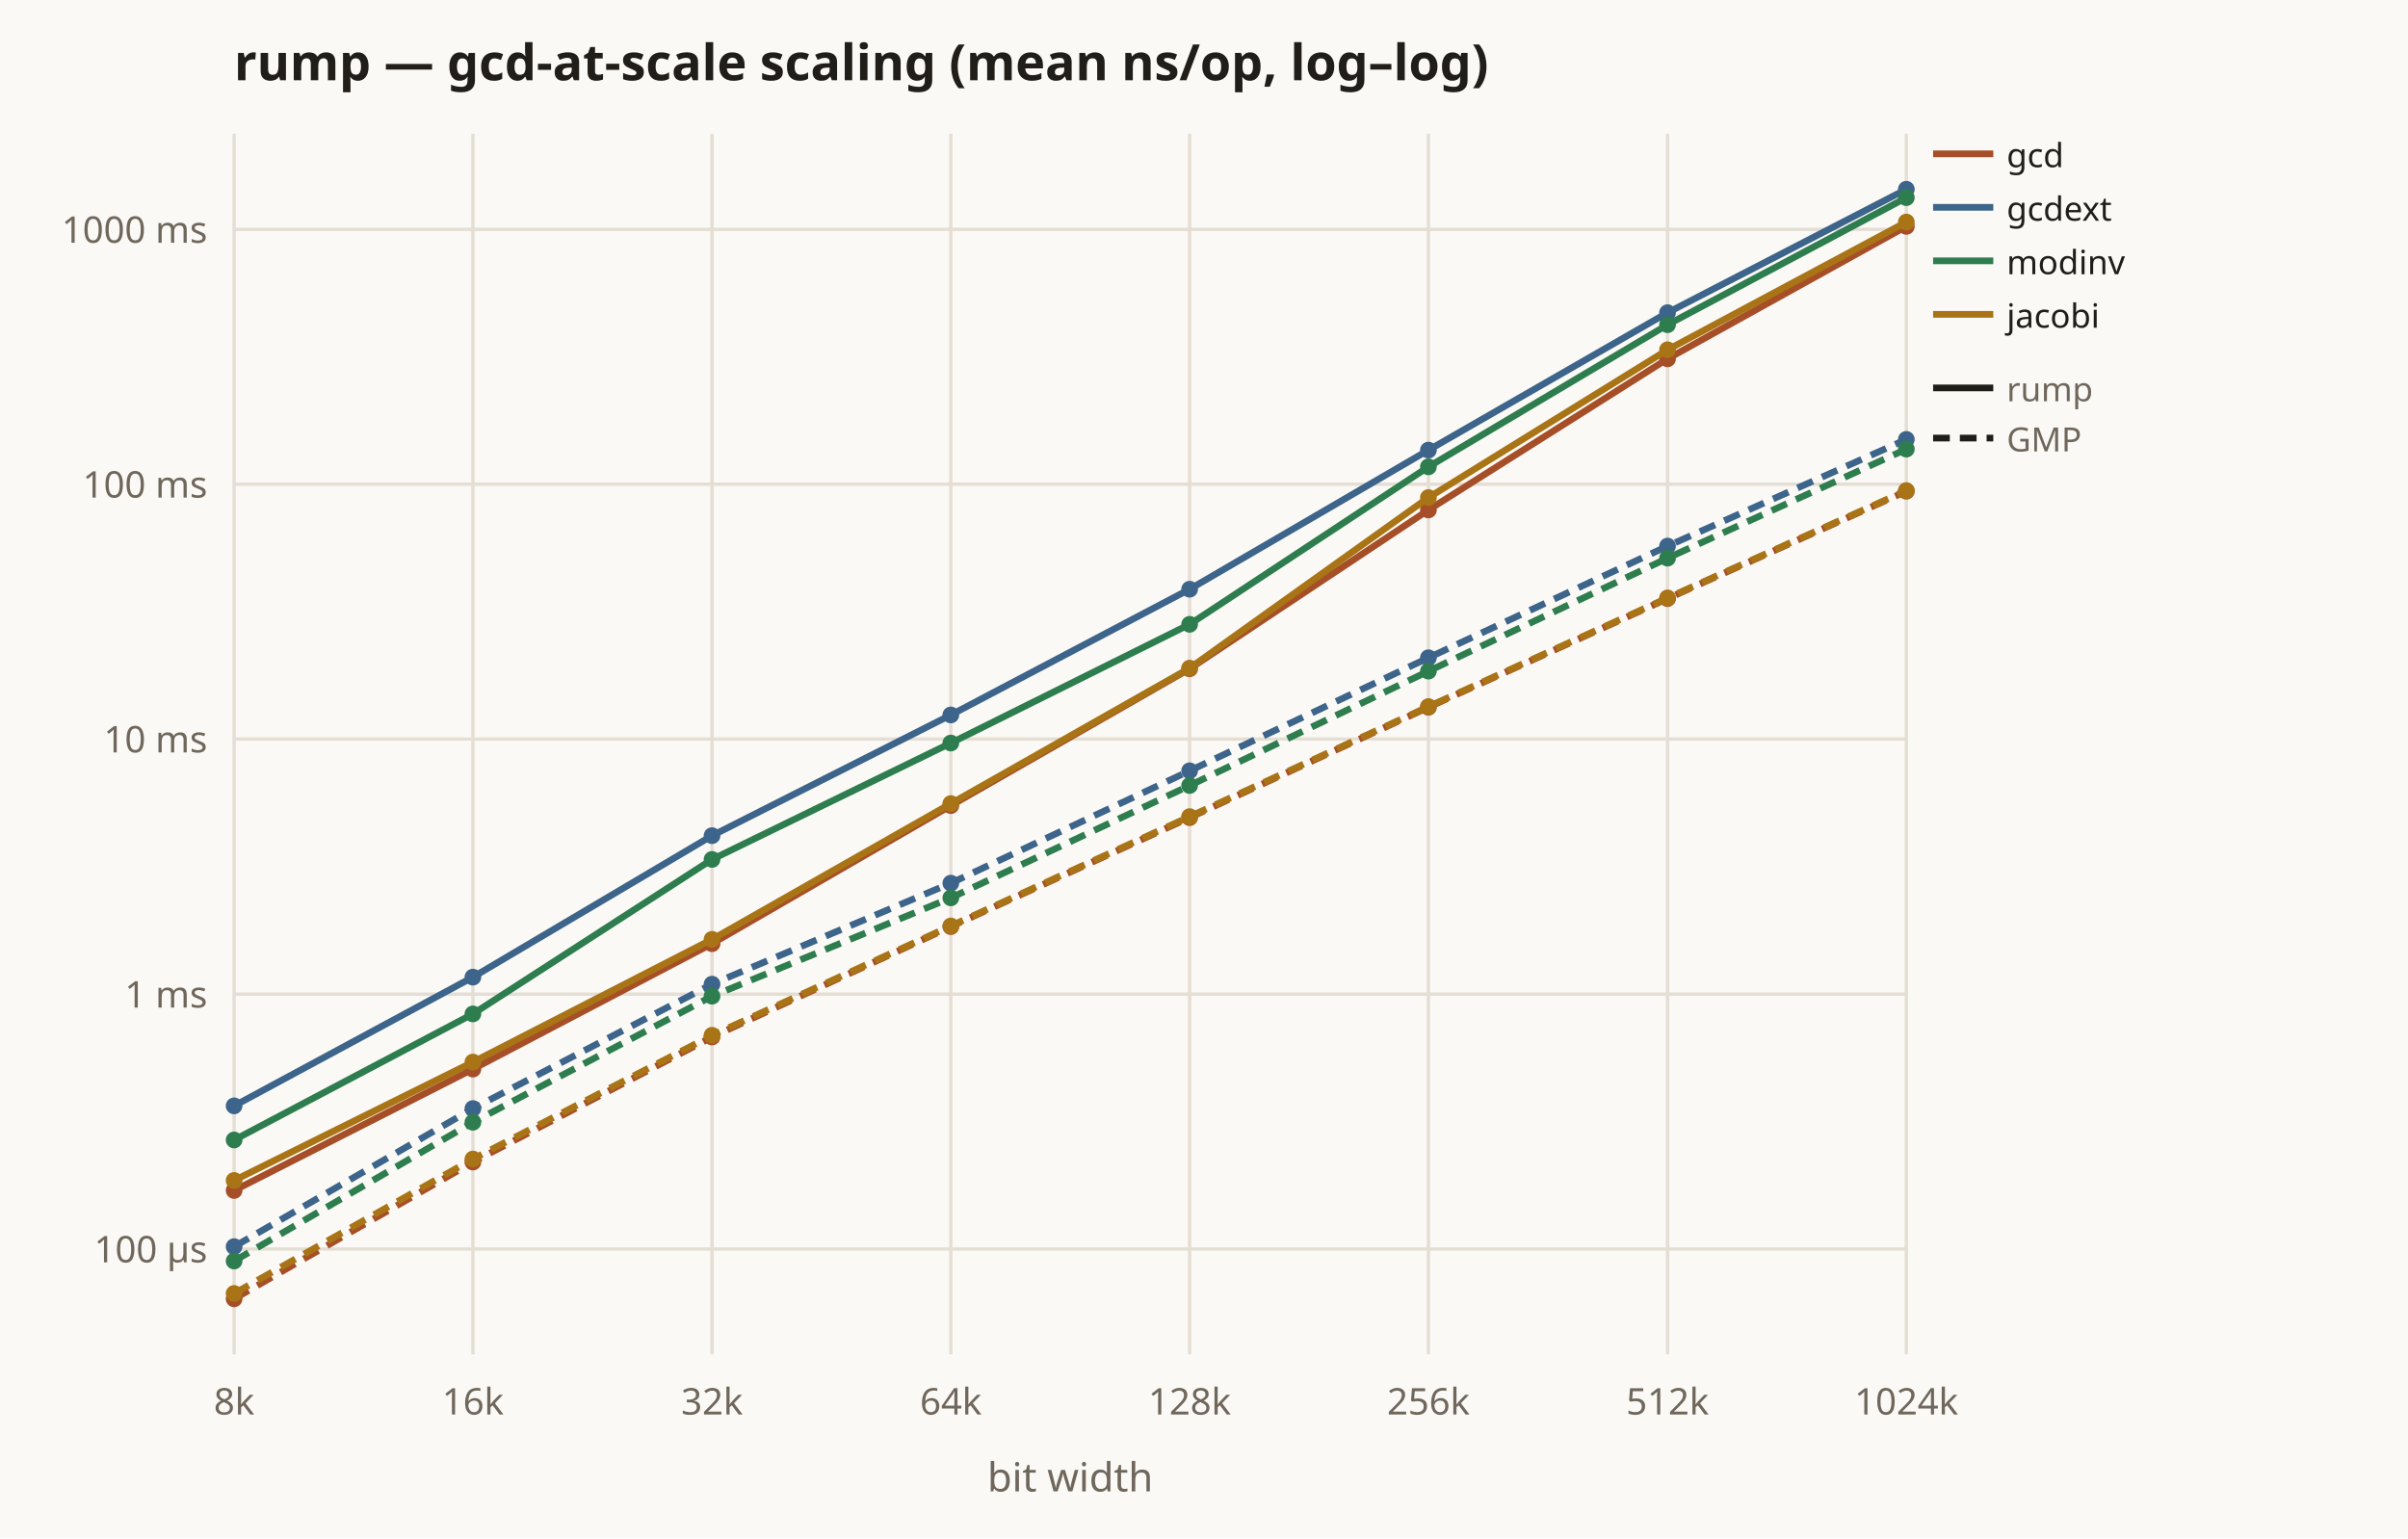
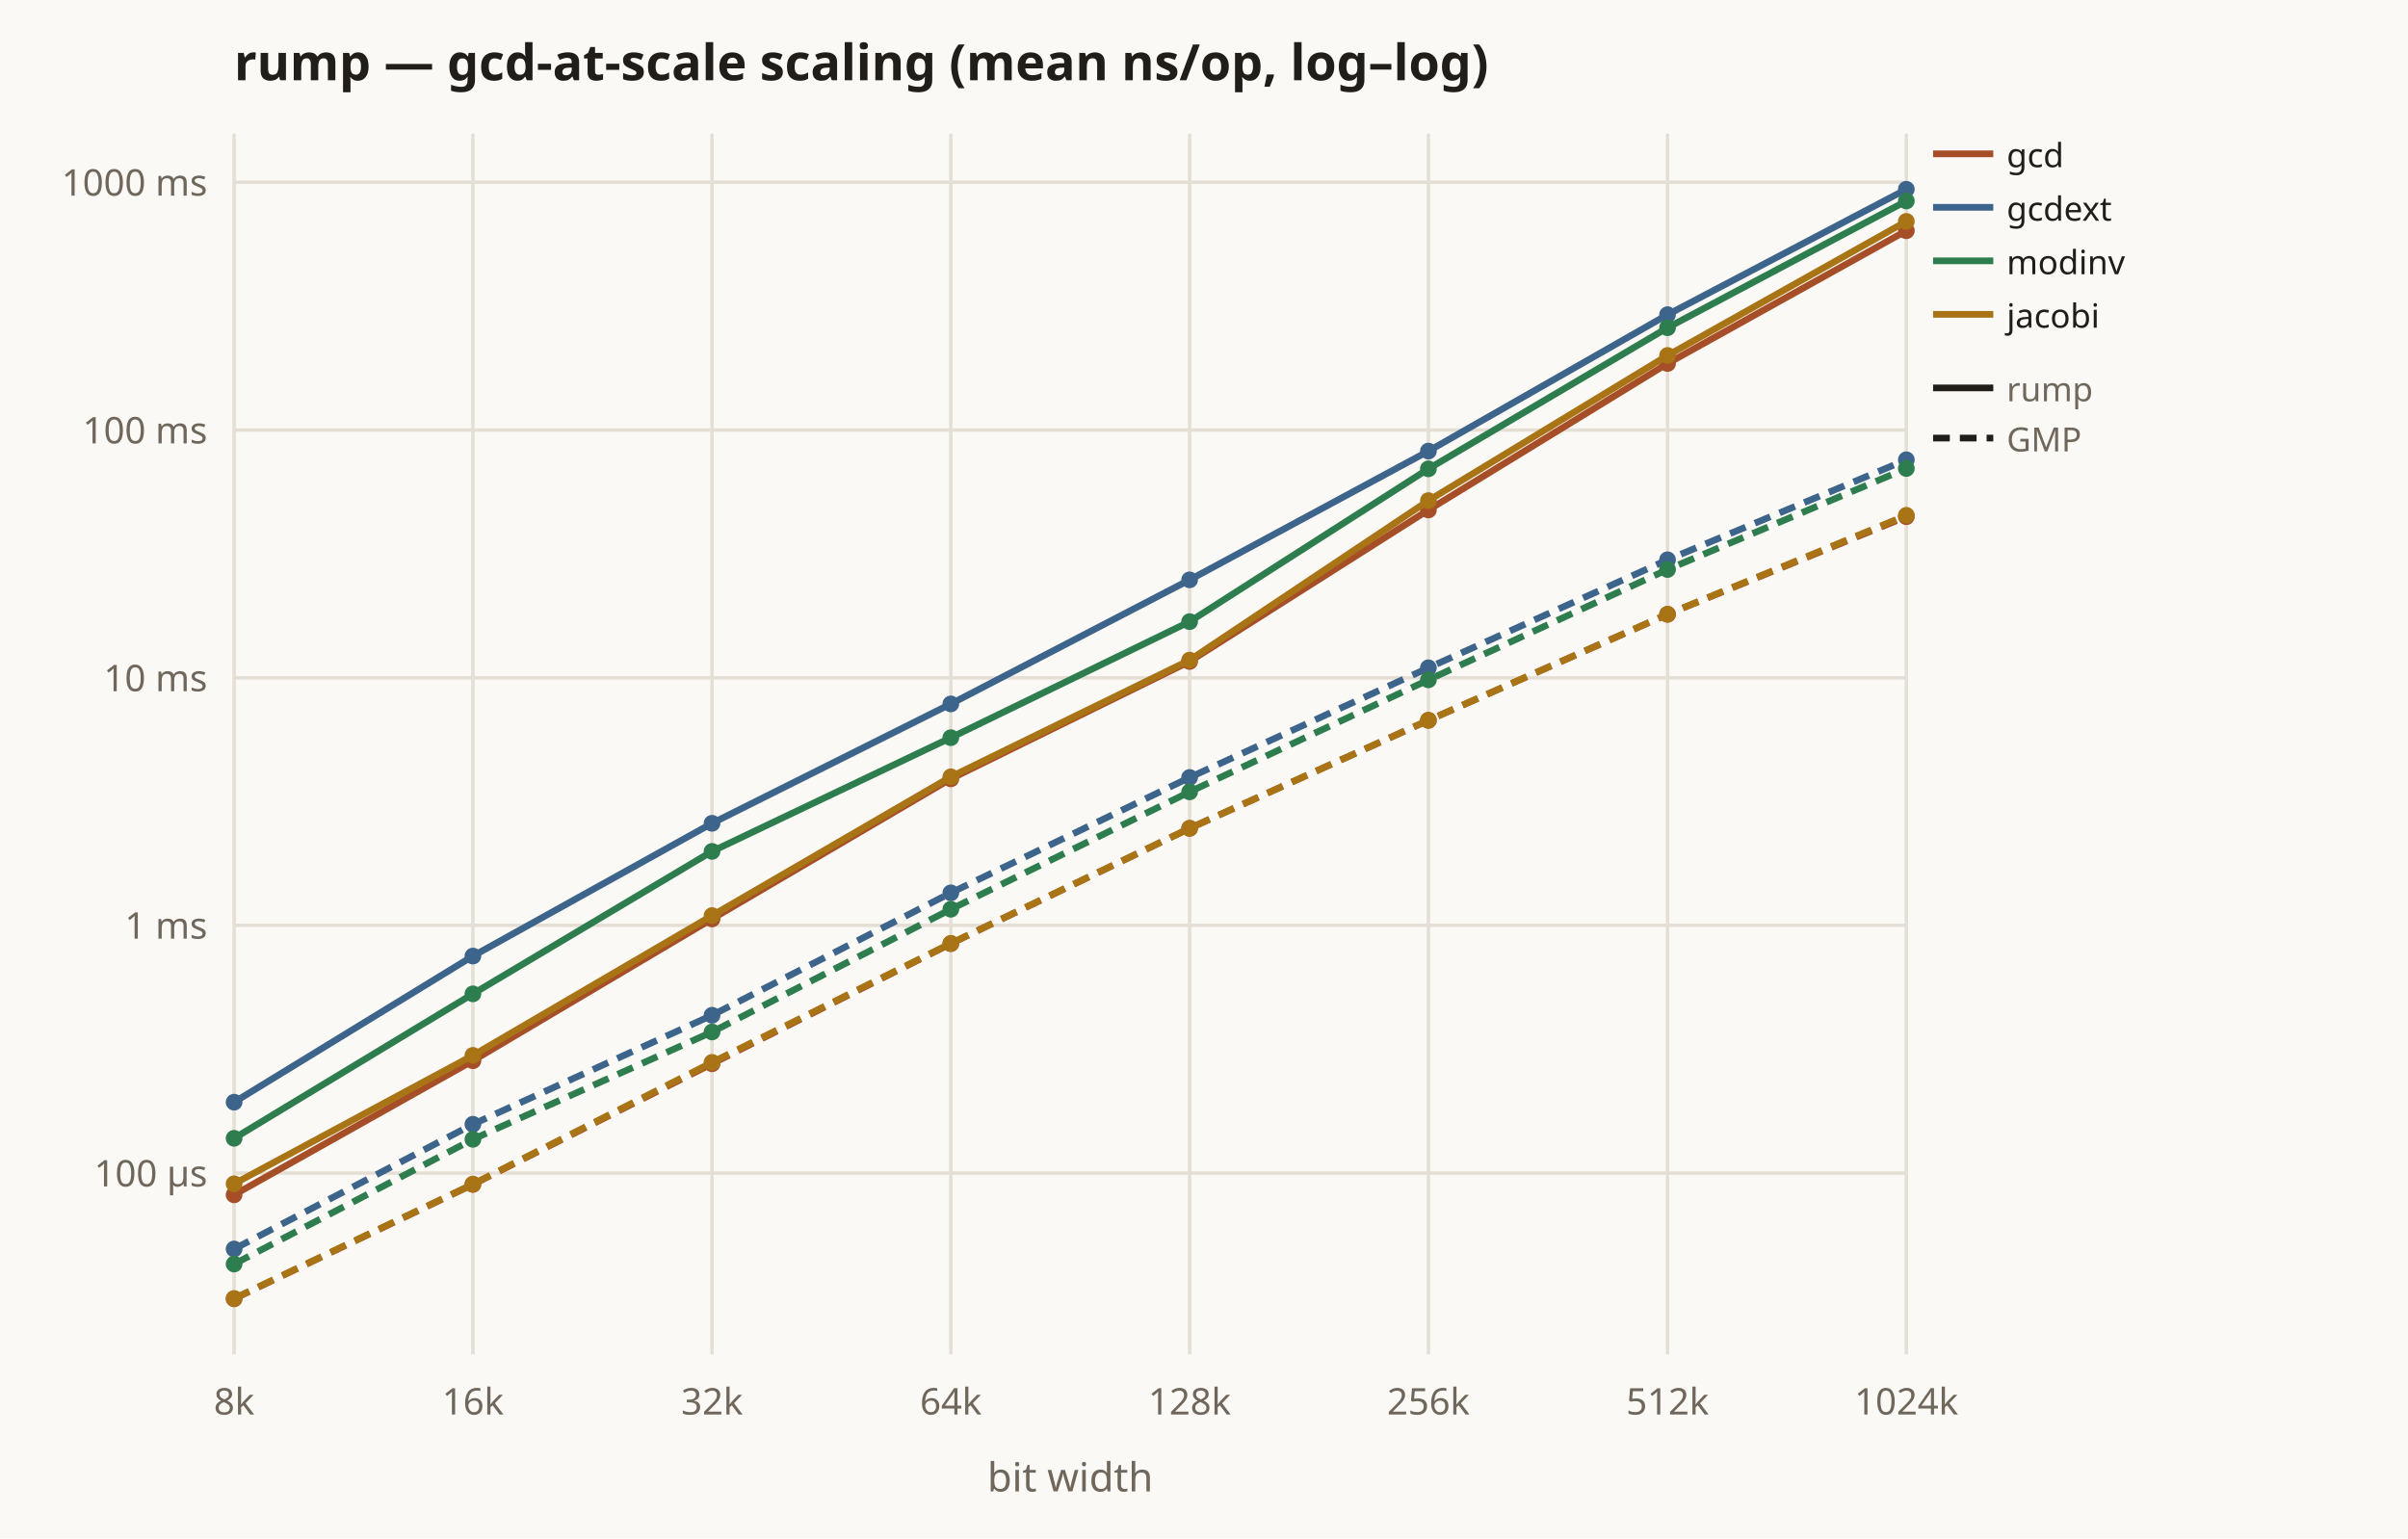
<svg xmlns="http://www.w3.org/2000/svg" width="720" height="460" viewBox="0 0 720 460" font-family="system-ui,sans-serif">
  <rect width="720" height="460" fill="#FBF9F5" />
  <text x="70" y="24" font-size="15" font-weight="600" fill="#211E19">rump — gcd-at-scale scaling (mean ns/op, log–log)</text>
  <line x1="70.0" y1="40" x2="70.0" y2="405" stroke="#E4DED4" />
  <text x="70.0" y="423" font-size="11" fill="#6F675C" text-anchor="middle">8k</text>
  <line x1="141.4" y1="40" x2="141.4" y2="405" stroke="#E4DED4" />
  <text x="141.4" y="423" font-size="11" fill="#6F675C" text-anchor="middle">16k</text>
  <line x1="212.9" y1="40" x2="212.9" y2="405" stroke="#E4DED4" />
  <text x="212.9" y="423" font-size="11" fill="#6F675C" text-anchor="middle">32k</text>
  <line x1="284.3" y1="40" x2="284.3" y2="405" stroke="#E4DED4" />
  <text x="284.3" y="423" font-size="11" fill="#6F675C" text-anchor="middle">64k</text>
  <line x1="355.7" y1="40" x2="355.7" y2="405" stroke="#E4DED4" />
  <text x="355.7" y="423" font-size="11" fill="#6F675C" text-anchor="middle">128k</text>
  <line x1="427.1" y1="40" x2="427.1" y2="405" stroke="#E4DED4" />
  <text x="427.1" y="423" font-size="11" fill="#6F675C" text-anchor="middle">256k</text>
  <line x1="498.6" y1="40" x2="498.6" y2="405" stroke="#E4DED4" />
  <text x="498.6" y="423" font-size="11" fill="#6F675C" text-anchor="middle">512k</text>
  <line x1="570.0" y1="40" x2="570.0" y2="405" stroke="#E4DED4" />
  <text x="570.0" y="423" font-size="11" fill="#6F675C" text-anchor="middle">1024k</text>
  <text x="320" y="446" font-size="12" fill="#6F675C" text-anchor="middle">bit width</text>
-   <line x1="70" y1="373.5" x2="570" y2="373.5" stroke="#E4DED4" />
-   <text x="62" y="377.5" font-size="11" fill="#6F675C" text-anchor="end">100 µs</text>
-   <line x1="70" y1="297.3" x2="570" y2="297.3" stroke="#E4DED4" />
-   <text x="62" y="301.3" font-size="11" fill="#6F675C" text-anchor="end">1 ms</text>
-   <line x1="70" y1="221.0" x2="570" y2="221.0" stroke="#E4DED4" />
-   <text x="62" y="225.0" font-size="11" fill="#6F675C" text-anchor="end">10 ms</text>
-   <line x1="70" y1="144.8" x2="570" y2="144.8" stroke="#E4DED4" />
-   <text x="62" y="148.8" font-size="11" fill="#6F675C" text-anchor="end">100 ms</text>
-   <line x1="70" y1="68.6" x2="570" y2="68.6" stroke="#E4DED4" />
-   <text x="62" y="72.6" font-size="11" fill="#6F675C" text-anchor="end">1000 ms</text>
-   <path d="M70.0,356.0 L141.4,319.7 L212.9,282.2 L284.3,240.9 L355.7,200.0 L427.1,152.5 L498.6,107.3 L570.0,67.7" fill="none" stroke="#A64E28" stroke-width="2" />
-   <circle cx="70.0" cy="356.0" r="2.5" fill="#A64E28" />
-   <circle cx="141.4" cy="319.7" r="2.5" fill="#A64E28" />
-   <circle cx="212.9" cy="282.2" r="2.5" fill="#A64E28" />
-   <circle cx="284.3" cy="240.9" r="2.5" fill="#A64E28" />
-   <circle cx="355.7" cy="200.0" r="2.5" fill="#A64E28" />
+   <line x1="70" y1="350.8" x2="570" y2="350.8" stroke="#E4DED4" />
+   <text x="62" y="354.8" font-size="11" fill="#6F675C" text-anchor="end">100 µs</text>
+   <line x1="70" y1="276.7" x2="570" y2="276.7" stroke="#E4DED4" />
+   <text x="62" y="280.7" font-size="11" fill="#6F675C" text-anchor="end">1 ms</text>
+   <line x1="70" y1="202.7" x2="570" y2="202.7" stroke="#E4DED4" />
+   <text x="62" y="206.7" font-size="11" fill="#6F675C" text-anchor="end">10 ms</text>
+   <line x1="70" y1="128.6" x2="570" y2="128.6" stroke="#E4DED4" />
+   <text x="62" y="132.6" font-size="11" fill="#6F675C" text-anchor="end">100 ms</text>
+   <line x1="70" y1="54.5" x2="570" y2="54.5" stroke="#E4DED4" />
+   <text x="62" y="58.5" font-size="11" fill="#6F675C" text-anchor="end">1000 ms</text>
+   <path d="M70.0,357.3 L141.4,317.2 L212.9,274.8 L284.3,232.9 L355.7,197.8 L427.1,152.5 L498.6,108.7 L570.0,69.0" fill="none" stroke="#A64E28" stroke-width="2" />
+   <circle cx="70.0" cy="357.3" r="2.5" fill="#A64E28" />
+   <circle cx="141.4" cy="317.2" r="2.5" fill="#A64E28" />
+   <circle cx="212.9" cy="274.8" r="2.5" fill="#A64E28" />
+   <circle cx="284.3" cy="232.9" r="2.5" fill="#A64E28" />
+   <circle cx="355.7" cy="197.8" r="2.5" fill="#A64E28" />
  <circle cx="427.1" cy="152.5" r="2.5" fill="#A64E28" />
-   <circle cx="498.6" cy="107.3" r="2.5" fill="#A64E28" />
-   <circle cx="570.0" cy="67.7" r="2.5" fill="#A64E28" />
-   <path d="M70.0,388.4 L141.4,347.5 L212.9,310.1 L284.3,277.1 L355.7,244.5 L427.1,211.5 L498.6,179.0 L570.0,146.9" fill="none" stroke="#A64E28" stroke-width="2" stroke-dasharray="5,3" />
+   <circle cx="498.6" cy="108.7" r="2.5" fill="#A64E28" />
+   <circle cx="570.0" cy="69.0" r="2.5" fill="#A64E28" />
+   <path d="M70.0,388.4 L141.4,354.2 L212.9,318.1 L284.3,282.2 L355.7,247.7 L427.1,215.4 L498.6,183.7 L570.0,154.5" fill="none" stroke="#A64E28" stroke-width="2" stroke-dasharray="5,3" />
  <circle cx="70.0" cy="388.4" r="2.5" fill="#A64E28" />
-   <circle cx="141.4" cy="347.5" r="2.5" fill="#A64E28" />
-   <circle cx="212.9" cy="310.1" r="2.5" fill="#A64E28" />
-   <circle cx="284.3" cy="277.1" r="2.5" fill="#A64E28" />
-   <circle cx="355.7" cy="244.5" r="2.5" fill="#A64E28" />
-   <circle cx="427.1" cy="211.5" r="2.5" fill="#A64E28" />
-   <circle cx="498.6" cy="179.0" r="2.5" fill="#A64E28" />
-   <circle cx="570.0" cy="146.9" r="2.5" fill="#A64E28" />
-   <path d="M70.0,330.7 L141.4,292.2 L212.9,249.9 L284.3,213.8 L355.7,176.2 L427.1,134.6 L498.6,93.5 L570.0,56.6" fill="none" stroke="#3D648A" stroke-width="2" />
-   <circle cx="70.0" cy="330.7" r="2.5" fill="#3D648A" />
-   <circle cx="141.4" cy="292.2" r="2.5" fill="#3D648A" />
-   <circle cx="212.9" cy="249.9" r="2.5" fill="#3D648A" />
-   <circle cx="284.3" cy="213.8" r="2.5" fill="#3D648A" />
-   <circle cx="355.7" cy="176.2" r="2.5" fill="#3D648A" />
-   <circle cx="427.1" cy="134.6" r="2.5" fill="#3D648A" />
-   <circle cx="498.6" cy="93.5" r="2.5" fill="#3D648A" />
+   <circle cx="141.4" cy="354.2" r="2.5" fill="#A64E28" />
+   <circle cx="212.9" cy="318.1" r="2.5" fill="#A64E28" />
+   <circle cx="284.3" cy="282.2" r="2.5" fill="#A64E28" />
+   <circle cx="355.7" cy="247.7" r="2.5" fill="#A64E28" />
+   <circle cx="427.1" cy="215.4" r="2.5" fill="#A64E28" />
+   <circle cx="498.6" cy="183.7" r="2.5" fill="#A64E28" />
+   <circle cx="570.0" cy="154.5" r="2.5" fill="#A64E28" />
+   <path d="M70.0,329.6 L141.4,285.9 L212.9,246.2 L284.3,210.5 L355.7,173.4 L427.1,134.9 L498.6,94.1 L570.0,56.6" fill="none" stroke="#3D648A" stroke-width="2" />
+   <circle cx="70.0" cy="329.6" r="2.5" fill="#3D648A" />
+   <circle cx="141.4" cy="285.9" r="2.5" fill="#3D648A" />
+   <circle cx="212.9" cy="246.2" r="2.5" fill="#3D648A" />
+   <circle cx="284.3" cy="210.5" r="2.5" fill="#3D648A" />
+   <circle cx="355.7" cy="173.4" r="2.5" fill="#3D648A" />
+   <circle cx="427.1" cy="134.9" r="2.5" fill="#3D648A" />
+   <circle cx="498.6" cy="94.1" r="2.5" fill="#3D648A" />
  <circle cx="570.0" cy="56.6" r="2.5" fill="#3D648A" />
-   <path d="M70.0,372.8 L141.4,331.5 L212.9,294.3 L284.3,264.1 L355.7,230.5 L427.1,196.7 L498.6,163.3 L570.0,131.4" fill="none" stroke="#3D648A" stroke-width="2" stroke-dasharray="5,3" />
-   <circle cx="70.0" cy="372.8" r="2.5" fill="#3D648A" />
-   <circle cx="141.4" cy="331.5" r="2.5" fill="#3D648A" />
-   <circle cx="212.9" cy="294.3" r="2.5" fill="#3D648A" />
-   <circle cx="284.3" cy="264.1" r="2.5" fill="#3D648A" />
-   <circle cx="355.7" cy="230.5" r="2.5" fill="#3D648A" />
-   <circle cx="427.1" cy="196.7" r="2.5" fill="#3D648A" />
-   <circle cx="498.6" cy="163.3" r="2.5" fill="#3D648A" />
-   <circle cx="570.0" cy="131.4" r="2.5" fill="#3D648A" />
-   <path d="M70.0,340.9 L141.4,303.2 L212.9,257.0 L284.3,222.2 L355.7,186.7 L427.1,139.6 L498.6,97.1 L570.0,59.1" fill="none" stroke="#2E7D4F" stroke-width="2" />
-   <circle cx="70.0" cy="340.9" r="2.5" fill="#2E7D4F" />
-   <circle cx="141.4" cy="303.2" r="2.5" fill="#2E7D4F" />
-   <circle cx="212.9" cy="257.0" r="2.5" fill="#2E7D4F" />
-   <circle cx="284.3" cy="222.2" r="2.5" fill="#2E7D4F" />
-   <circle cx="355.7" cy="186.7" r="2.5" fill="#2E7D4F" />
-   <circle cx="427.1" cy="139.6" r="2.5" fill="#2E7D4F" />
-   <circle cx="498.6" cy="97.1" r="2.5" fill="#2E7D4F" />
-   <circle cx="570.0" cy="59.1" r="2.5" fill="#2E7D4F" />
-   <path d="M70.0,377.1 L141.4,335.6 L212.9,297.9 L284.3,268.5 L355.7,234.9 L427.1,200.7 L498.6,166.9 L570.0,134.3" fill="none" stroke="#2E7D4F" stroke-width="2" stroke-dasharray="5,3" />
-   <circle cx="70.0" cy="377.1" r="2.5" fill="#2E7D4F" />
-   <circle cx="141.4" cy="335.6" r="2.5" fill="#2E7D4F" />
-   <circle cx="212.9" cy="297.9" r="2.5" fill="#2E7D4F" />
-   <circle cx="284.3" cy="268.5" r="2.5" fill="#2E7D4F" />
-   <circle cx="355.7" cy="234.9" r="2.5" fill="#2E7D4F" />
-   <circle cx="427.1" cy="200.7" r="2.5" fill="#2E7D4F" />
-   <circle cx="498.6" cy="166.9" r="2.5" fill="#2E7D4F" />
-   <circle cx="570.0" cy="134.3" r="2.5" fill="#2E7D4F" />
-   <path d="M70.0,353.0 L141.4,317.6 L212.9,280.9 L284.3,240.3 L355.7,199.8 L427.1,148.8 L498.6,104.6 L570.0,66.4" fill="none" stroke="#A97416" stroke-width="2" />
-   <circle cx="70.0" cy="353.0" r="2.5" fill="#A97416" />
-   <circle cx="141.4" cy="317.6" r="2.5" fill="#A97416" />
-   <circle cx="212.9" cy="280.9" r="2.5" fill="#A97416" />
-   <circle cx="284.3" cy="240.3" r="2.5" fill="#A97416" />
-   <circle cx="355.7" cy="199.8" r="2.5" fill="#A97416" />
-   <circle cx="427.1" cy="148.8" r="2.5" fill="#A97416" />
-   <circle cx="498.6" cy="104.6" r="2.5" fill="#A97416" />
-   <circle cx="570.0" cy="66.4" r="2.5" fill="#A97416" />
-   <path d="M70.0,386.8 L141.4,346.6 L212.9,309.6 L284.3,276.9 L355.7,244.2 L427.1,211.3 L498.6,178.8 L570.0,146.7" fill="none" stroke="#A97416" stroke-width="2" stroke-dasharray="5,3" />
-   <circle cx="70.0" cy="386.8" r="2.5" fill="#A97416" />
-   <circle cx="141.4" cy="346.6" r="2.5" fill="#A97416" />
-   <circle cx="212.9" cy="309.6" r="2.5" fill="#A97416" />
-   <circle cx="284.3" cy="276.9" r="2.5" fill="#A97416" />
-   <circle cx="355.7" cy="244.2" r="2.5" fill="#A97416" />
-   <circle cx="427.1" cy="211.3" r="2.5" fill="#A97416" />
-   <circle cx="498.6" cy="178.8" r="2.5" fill="#A97416" />
-   <circle cx="570.0" cy="146.7" r="2.5" fill="#A97416" />
+   <path d="M70.0,373.5 L141.4,336.2 L212.9,303.6 L284.3,267.0 L355.7,232.5 L427.1,199.7 L498.6,167.4 L570.0,137.5" fill="none" stroke="#3D648A" stroke-width="2" stroke-dasharray="5,3" />
+   <circle cx="70.0" cy="373.5" r="2.5" fill="#3D648A" />
+   <circle cx="141.4" cy="336.2" r="2.5" fill="#3D648A" />
+   <circle cx="212.9" cy="303.6" r="2.5" fill="#3D648A" />
+   <circle cx="284.3" cy="267.0" r="2.5" fill="#3D648A" />
+   <circle cx="355.7" cy="232.5" r="2.5" fill="#3D648A" />
+   <circle cx="427.1" cy="199.7" r="2.5" fill="#3D648A" />
+   <circle cx="498.6" cy="167.4" r="2.5" fill="#3D648A" />
+   <circle cx="570.0" cy="137.5" r="2.5" fill="#3D648A" />
+   <path d="M70.0,340.4 L141.4,297.2 L212.9,254.6 L284.3,220.6 L355.7,185.9 L427.1,140.2 L498.6,98.0 L570.0,60.1" fill="none" stroke="#2E7D4F" stroke-width="2" />
+   <circle cx="70.0" cy="340.4" r="2.5" fill="#2E7D4F" />
+   <circle cx="141.4" cy="297.2" r="2.5" fill="#2E7D4F" />
+   <circle cx="212.9" cy="254.6" r="2.5" fill="#2E7D4F" />
+   <circle cx="284.3" cy="220.6" r="2.5" fill="#2E7D4F" />
+   <circle cx="355.7" cy="185.9" r="2.5" fill="#2E7D4F" />
+   <circle cx="427.1" cy="140.2" r="2.5" fill="#2E7D4F" />
+   <circle cx="498.6" cy="98.0" r="2.5" fill="#2E7D4F" />
+   <circle cx="570.0" cy="60.1" r="2.5" fill="#2E7D4F" />
+   <path d="M70.0,378.0 L141.4,340.7 L212.9,308.6 L284.3,271.9 L355.7,236.8 L427.1,203.3 L498.6,170.3 L570.0,140.1" fill="none" stroke="#2E7D4F" stroke-width="2" stroke-dasharray="5,3" />
+   <circle cx="70.0" cy="378.0" r="2.5" fill="#2E7D4F" />
+   <circle cx="141.4" cy="340.7" r="2.5" fill="#2E7D4F" />
+   <circle cx="212.9" cy="308.6" r="2.5" fill="#2E7D4F" />
+   <circle cx="284.3" cy="271.9" r="2.5" fill="#2E7D4F" />
+   <circle cx="355.7" cy="236.8" r="2.5" fill="#2E7D4F" />
+   <circle cx="427.1" cy="203.3" r="2.5" fill="#2E7D4F" />
+   <circle cx="498.6" cy="170.3" r="2.5" fill="#2E7D4F" />
+   <circle cx="570.0" cy="140.1" r="2.5" fill="#2E7D4F" />
+   <path d="M70.0,354.0 L141.4,315.6 L212.9,273.8 L284.3,232.3 L355.7,197.4 L427.1,149.7 L498.6,106.3 L570.0,66.2" fill="none" stroke="#A97416" stroke-width="2" />
+   <circle cx="70.0" cy="354.0" r="2.5" fill="#A97416" />
+   <circle cx="141.4" cy="315.6" r="2.5" fill="#A97416" />
+   <circle cx="212.9" cy="273.8" r="2.5" fill="#A97416" />
+   <circle cx="284.3" cy="232.3" r="2.5" fill="#A97416" />
+   <circle cx="355.7" cy="197.4" r="2.5" fill="#A97416" />
+   <circle cx="427.1" cy="149.7" r="2.5" fill="#A97416" />
+   <circle cx="498.6" cy="106.3" r="2.5" fill="#A97416" />
+   <circle cx="570.0" cy="66.2" r="2.5" fill="#A97416" />
+   <path d="M70.0,388.3 L141.4,354.1 L212.9,317.7 L284.3,282.1 L355.7,247.7 L427.1,215.4 L498.6,183.7 L570.0,154.1" fill="none" stroke="#A97416" stroke-width="2" stroke-dasharray="5,3" />
+   <circle cx="70.0" cy="388.3" r="2.5" fill="#A97416" />
+   <circle cx="141.4" cy="354.1" r="2.5" fill="#A97416" />
+   <circle cx="212.9" cy="317.7" r="2.5" fill="#A97416" />
+   <circle cx="284.3" cy="282.1" r="2.5" fill="#A97416" />
+   <circle cx="355.7" cy="247.7" r="2.5" fill="#A97416" />
+   <circle cx="427.1" cy="215.4" r="2.5" fill="#A97416" />
+   <circle cx="498.6" cy="183.7" r="2.5" fill="#A97416" />
+   <circle cx="570.0" cy="154.1" r="2.5" fill="#A97416" />
  <line x1="578" y1="46" x2="596" y2="46" stroke="#A64E28" stroke-width="2" />
  <text x="600" y="50" font-size="10" fill="#211E19">gcd</text>
  <line x1="578" y1="62" x2="596" y2="62" stroke="#3D648A" stroke-width="2" />
  <text x="600" y="66" font-size="10" fill="#211E19">gcdext</text>
  <line x1="578" y1="78" x2="596" y2="78" stroke="#2E7D4F" stroke-width="2" />
  <text x="600" y="82" font-size="10" fill="#211E19">modinv</text>
  <line x1="578" y1="94" x2="596" y2="94" stroke="#A97416" stroke-width="2" />
  <text x="600" y="98" font-size="10" fill="#211E19">jacobi</text>
  <line x1="578" y1="116" x2="596" y2="116" stroke="#211E19" stroke-width="2" />
  <text x="600" y="120" font-size="10" fill="#6F675C">rump</text>
  <line x1="578" y1="131" x2="596" y2="131" stroke="#211E19" stroke-width="2" stroke-dasharray="5,3" />
  <text x="600" y="135" font-size="10" fill="#6F675C">GMP</text>
</svg>
